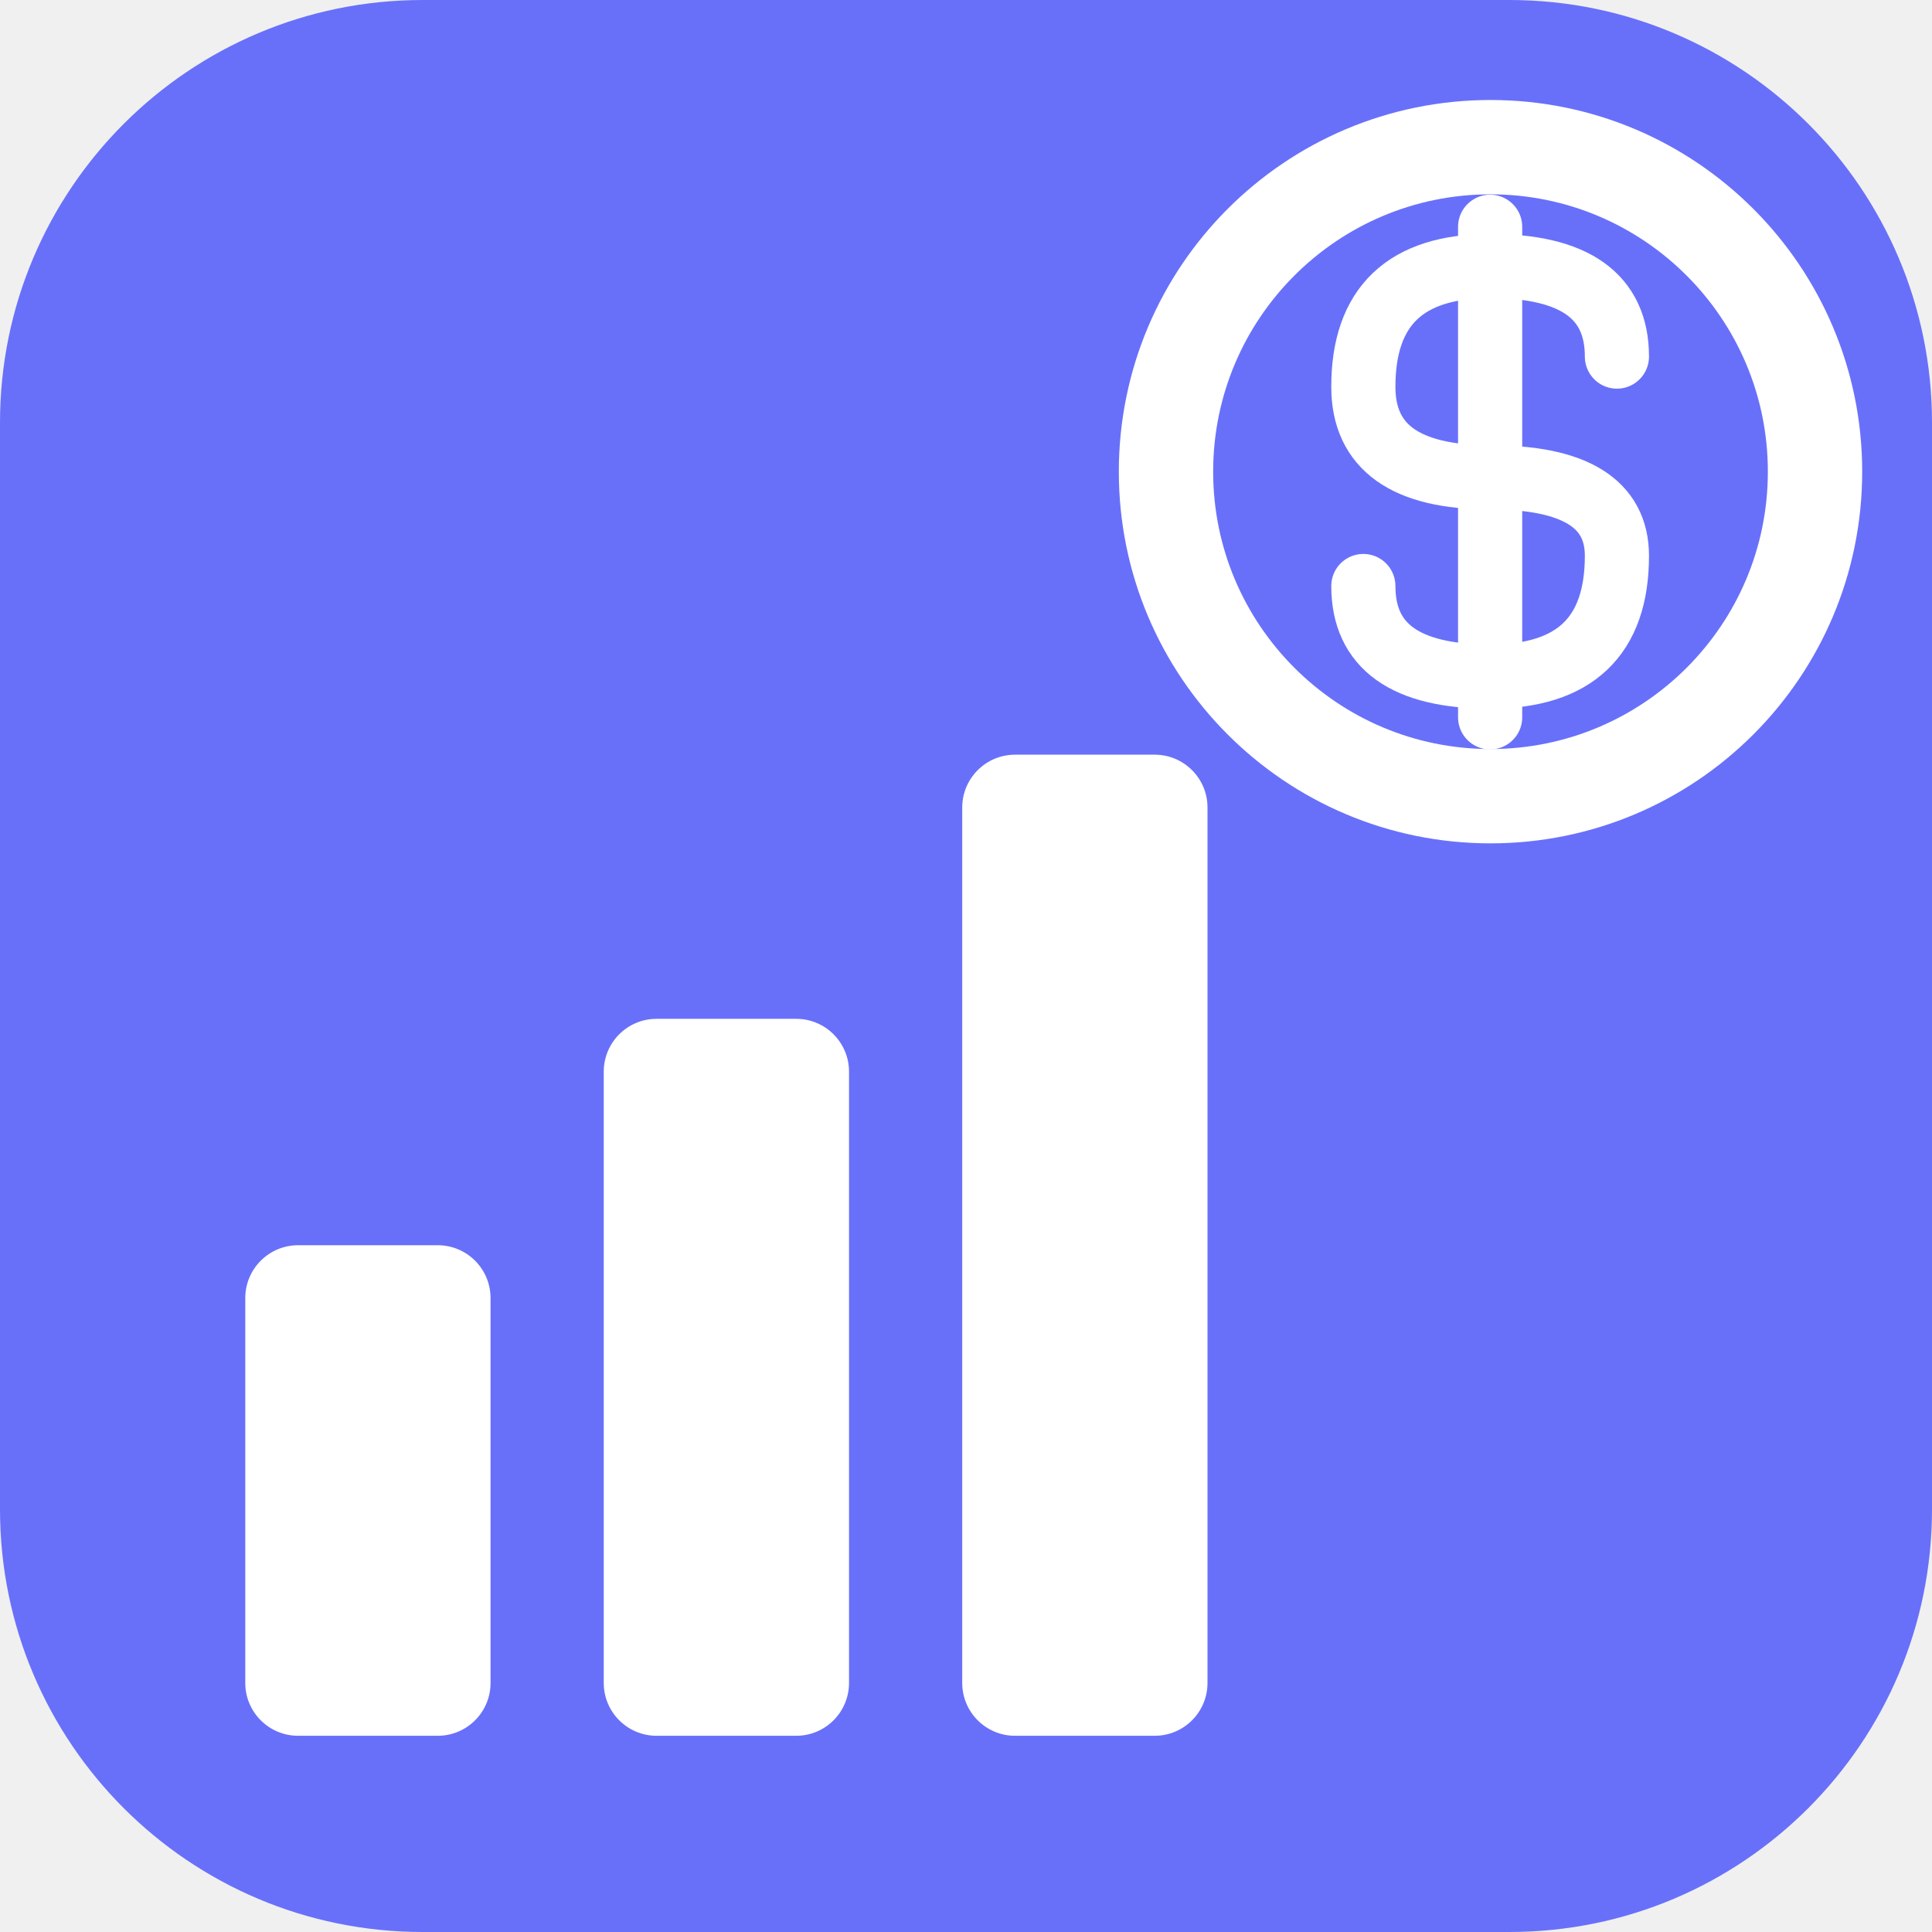
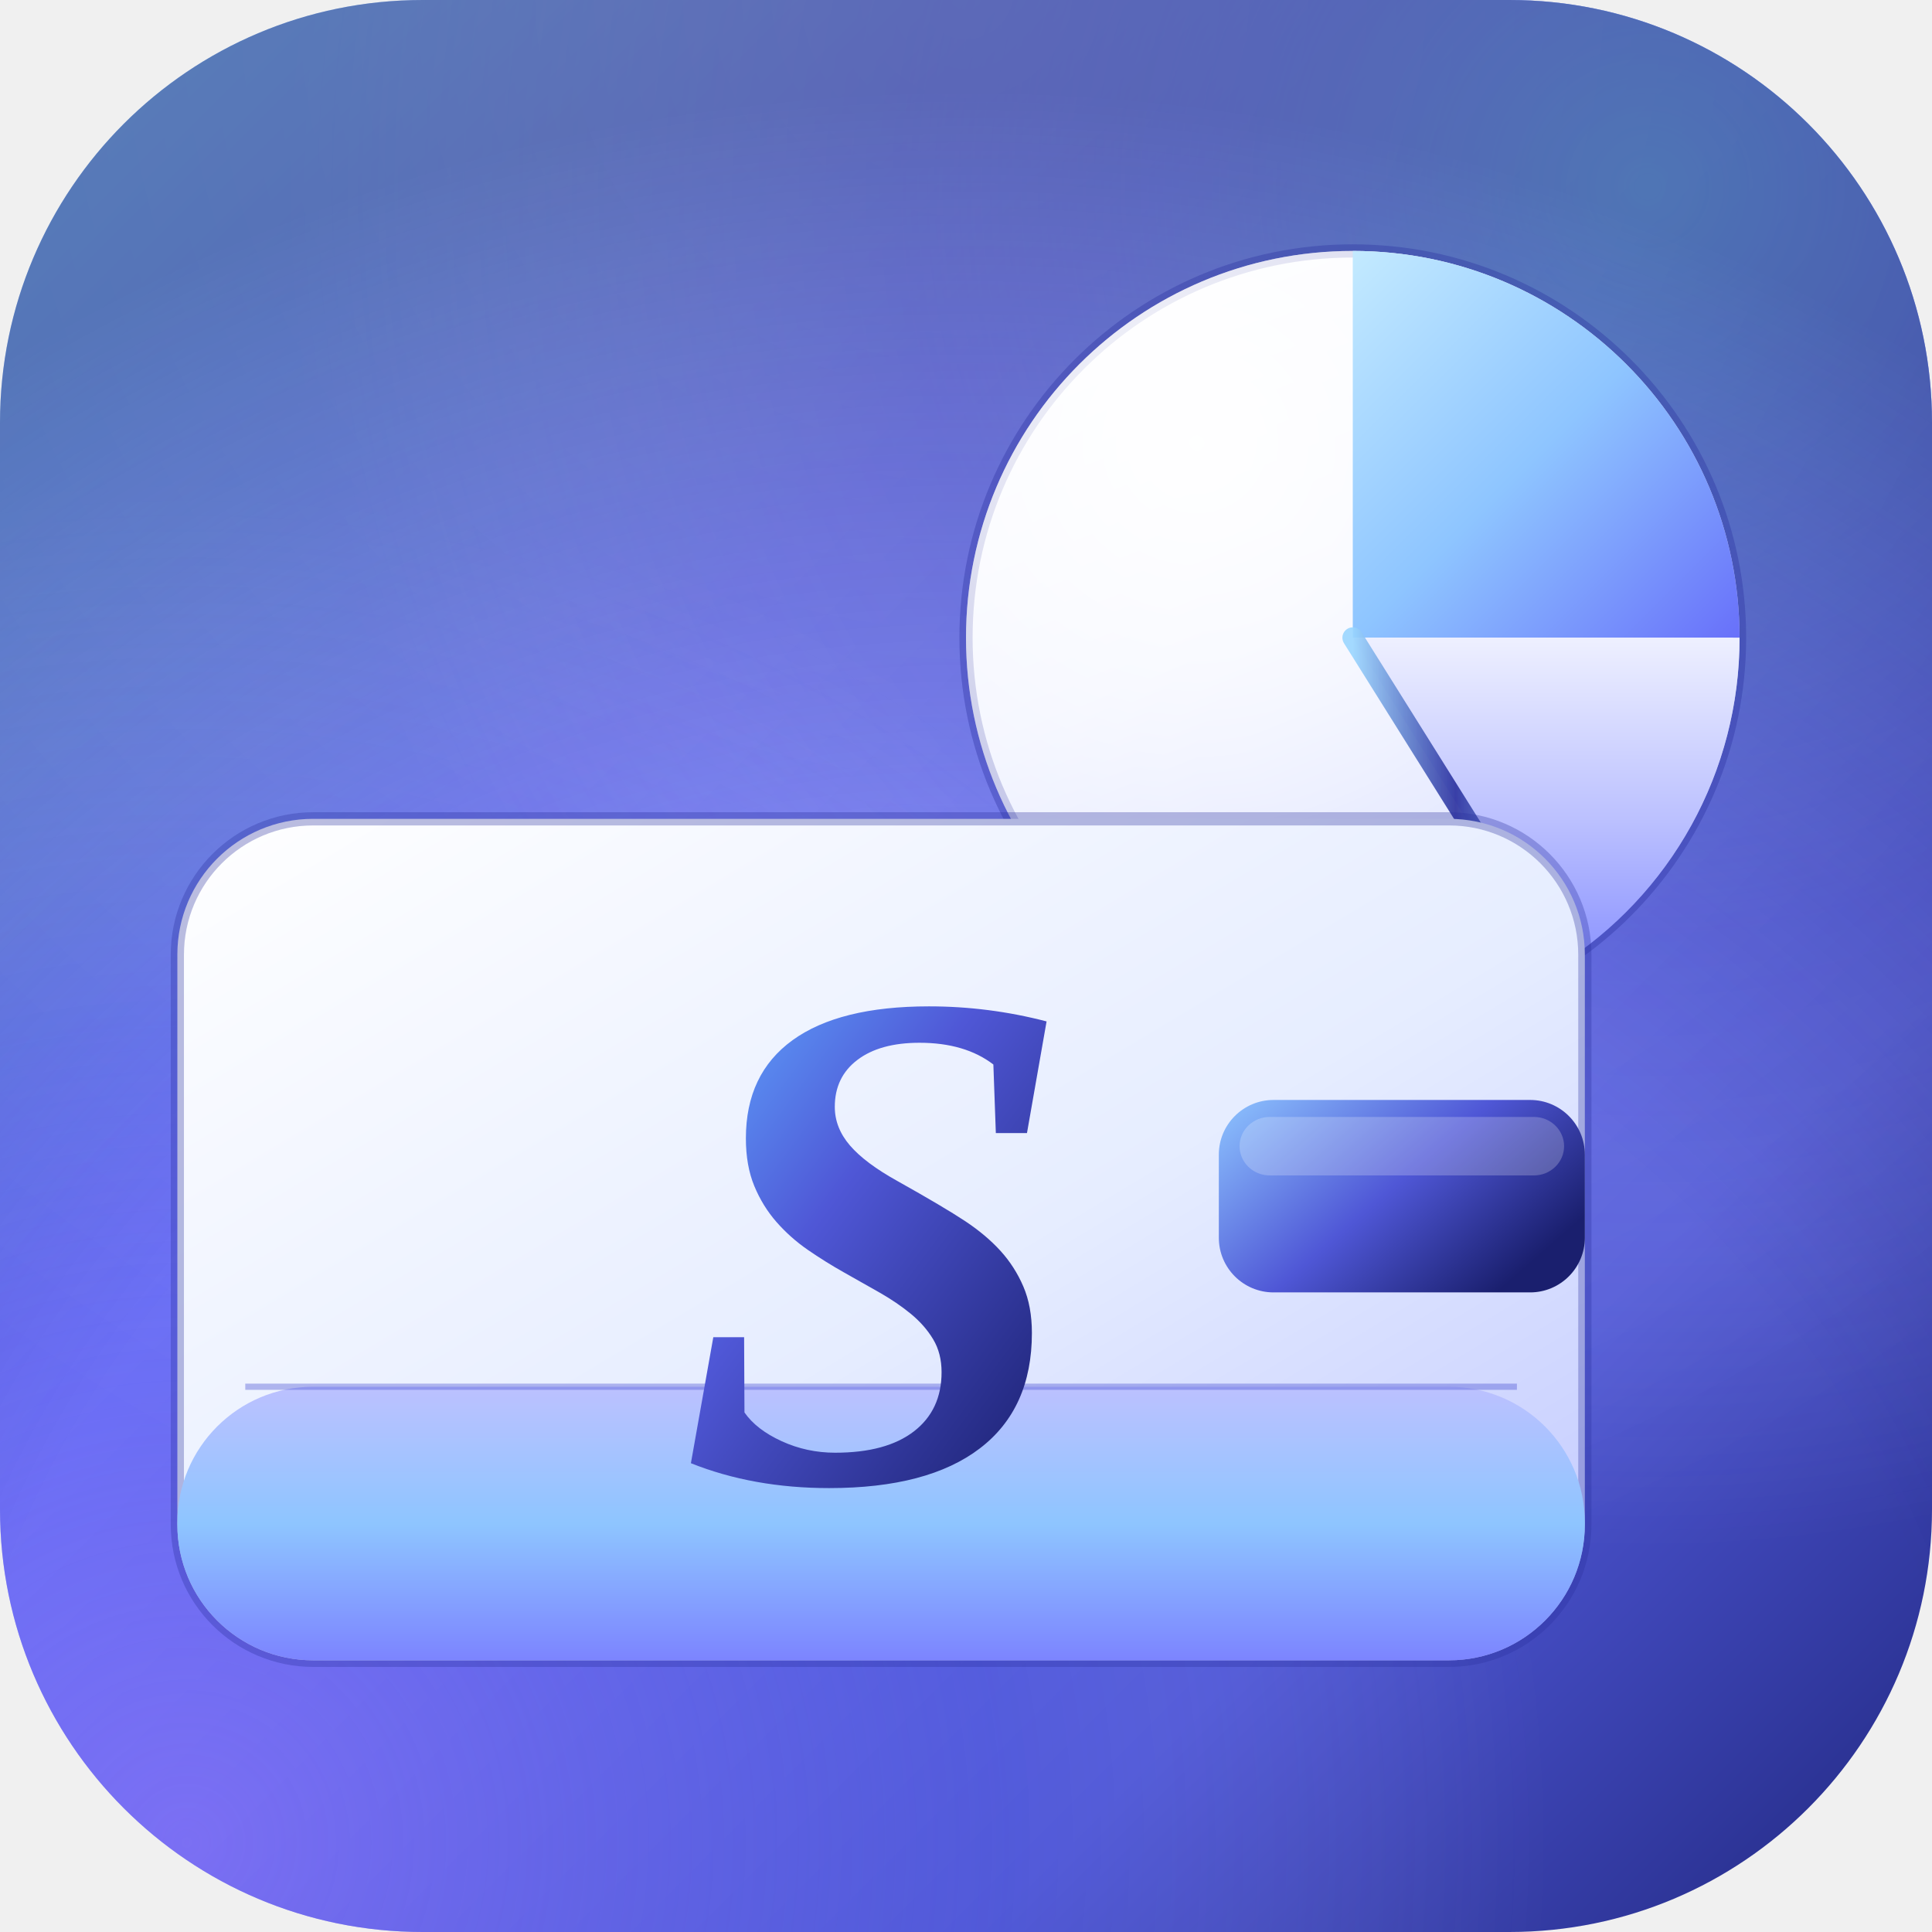
<svg xmlns="http://www.w3.org/2000/svg" viewBox="0 0 1024 1024">
-   <rect width="1024" height="1024" rx="224" ry="224" fill="#6870fa" />
-   <g fill="#ffffff" transform="translate(-50 100)">
-     <rect x="180" y="560" width="130" height="260" rx="28" ry="28" />
-     <rect x="370" y="440" width="130" height="380" rx="28" ry="28" />
-     <rect x="560" y="300" width="130" height="520" rx="28" ry="28" />
+   <defs>
+     <linearGradient id="tile" x1="0" y1="0" x2="1" y2="1">
+       <stop offset="0" stop-color="#7ec8ff" />
+       <stop offset="0.35" stop-color="#6870fa" />
+       <stop offset="0.75" stop-color="#4f57d6" />
+       <stop offset="1" stop-color="#1f267d" />
+     </linearGradient>
+     <radialGradient id="tileGlow" cx="0.85" cy="0.1" r="0.7">
+       <stop offset="0" stop-color="#6be3ff" stop-opacity="0.55" />
+       <stop offset="0.55" stop-color="#7c84ff" stop-opacity="0.18" />
+       <stop offset="1" stop-color="#ffffff" stop-opacity="0" />
+     </radialGradient>
+     <radialGradient id="tileGlow2" cx="0.1" cy="0.95" r="0.7">
+       <stop offset="0" stop-color="#a07cff" stop-opacity="0.45" />
+       <stop offset="0.6" stop-color="#5e67e6" stop-opacity="0.15" />
+       <stop offset="1" stop-color="#ffffff" stop-opacity="0" />
+     </radialGradient>
+     <radialGradient id="sheen" cx="0.5" cy="0" r="0.85">
+       <stop offset="0" stop-color="#ffffff" stop-opacity="0.22" />
+       <stop offset="1" stop-color="#ffffff" stop-opacity="0" />
+     </radialGradient>
+     <radialGradient id="tileShade" cx="0.5" cy="1" r="0.95">
+       <stop offset="0.55" stop-color="#0f1450" stop-opacity="0" />
+       <stop offset="1" stop-color="#0f1450" stop-opacity="0.4" />
+     </radialGradient>
+     <linearGradient id="surface" x1="0" y1="0" x2="0.4" y2="1">
+       <stop offset="0" stop-color="#ffffff" />
+       <stop offset="0.55" stop-color="#eef1ff" />
+       <stop offset="1" stop-color="#d1d8ff" />
+     </linearGradient>
+     <radialGradient id="surfaceGlow" cx="0.3" cy="0.25" r="0.85">
+       <stop offset="0" stop-color="#ffffff" stop-opacity="0.95" />
+       <stop offset="1" stop-color="#ffffff" stop-opacity="0" />
+     </radialGradient>
+     <linearGradient id="wedgeA" x1="0" y1="0" x2="1" y2="1">
+       <stop offset="0" stop-color="#c3eaff" />
+       <stop offset="0.5" stop-color="#8ec5ff" />
+       <stop offset="1" stop-color="#6870fa" />
+     </linearGradient>
+     <linearGradient id="wedgeB" x1="0" y1="0" x2="0" y2="1">
+       <stop offset="0" stop-color="#eef0ff" />
+       <stop offset="0.55" stop-color="#bcc1ff" />
+       <stop offset="1" stop-color="#8a92ff" />
+     </linearGradient>
+     <linearGradient id="divider" x1="0" y1="0" x2="1" y2="0">
+       <stop offset="0" stop-color="#9ad6ff" />
+       <stop offset="0.5" stop-color="#2a309e" />
+       <stop offset="1" stop-color="#9ad6ff" />
+     </linearGradient>
+     <linearGradient id="sMono" x1="0" y1="0" x2="1" y2="1">
+       <stop offset="0" stop-color="#5fa9ff" />
+       <stop offset="0.4" stop-color="#4f57d6" />
+       <stop offset="1" stop-color="#1a1f6e" />
+     </linearGradient>
+     <linearGradient id="walletBody" x1="0" y1="0" x2="1" y2="1">
+       <stop offset="0" stop-color="#ffffff" />
+       <stop offset="0.55" stop-color="#e6edff" />
+       <stop offset="1" stop-color="#c1c8ff" />
+     </linearGradient>
+     <linearGradient id="walletFold" x1="0" y1="0" x2="0" y2="1">
+       <stop offset="0" stop-color="#bcc1ff" />
+       <stop offset="0.5" stop-color="#8ec5ff" />
+       <stop offset="1" stop-color="#7c84ff" />
+     </linearGradient>
+     <linearGradient id="clasp" x1="0" y1="0" x2="1" y2="0.6">
+       <stop offset="0" stop-color="#8ec5ff" />
+       <stop offset="0.55" stop-color="#4f57d6" />
+       <stop offset="1" stop-color="#1a1f6e" />
+     </linearGradient>
+   </defs>
+   <rect width="1024" height="1024" rx="224" ry="224" fill="url(#tile)" />
+   <rect width="1024" height="1024" rx="224" ry="224" fill="url(#tileGlow)" />
+   <rect width="1024" height="1024" rx="224" ry="224" fill="url(#tileGlow2)" />
+   <rect width="1024" height="1024" rx="224" ry="224" fill="url(#sheen)" />
+   <rect width="1024" height="1024" rx="224" ry="224" fill="url(#tileShade)" />
+   <g transform="translate(717 338)">
+     <circle r="205" fill="url(#surface)" stroke="#2a309e" stroke-width="7" stroke-opacity="0.35" />
+     <circle r="205" fill="url(#surfaceGlow)" />
+     <path d="M 0 0 L 0 -205 A 205 205 0 0 1 205 0 Z" fill="url(#wedgeA)" />
+     <path d="M 0 0 L 205 0 A 205 205 0 0 1 109 174 Z" fill="url(#wedgeB)" />
+     <g stroke="url(#divider)" stroke-width="11" stroke-linecap="round" opacity="0.9">
+       <line x1="0" y1="0" x2="0" y2="-205" />
+       <line x1="0" y1="0" x2="205" y2="0" />
+       <line x1="0" y1="0" x2="109" y2="174" />
+     </g>
  </g>
-   <circle cx="790" cy="250" r="172" fill="#6870fa" stroke="#ffffff" stroke-width="50" />
-   <g transform="translate(585 45) scale(0.40)" fill="none" stroke="#ffffff" stroke-width="85" stroke-linecap="round" stroke-linejoin="round">
-     <path d="M 680 360 Q 680 240 512 240 Q 344 240 344 400 Q 344 520 512 520 Q 680 520 680 624 Q 680 784 512 784 Q 344 784 344 664" />
-     <line x1="512" y1="188" x2="512" y2="838" />
-   </g>
+   <rect x="94" y="434" width="746" height="446" rx="72" ry="72" fill="url(#walletBody)" stroke="#2a309e" stroke-width="7" stroke-opacity="0.32" />
+   <rect x="94" y="735" width="746" height="145" rx="72" ry="72" fill="url(#walletFold)" />
+   <line x1="130" y1="735" x2="804" y2="735" stroke="#4f57d6" stroke-width="3.3" stroke-opacity="0.4" />
+   <rect x="646" y="583" width="194" height="102" rx="29" ry="29" fill="url(#clasp)" />
+   <rect x="657" y="592" width="172" height="31" rx="16" ry="16" fill="#ffffff" opacity="0.22" />
+   <text x="465" y="785" font-family="Georgia, 'Times New Roman', 'DejaVu Serif', serif" font-size="380" font-weight="bold" font-style="italic" text-anchor="middle" fill="url(#sMono)">S</text>
</svg>
